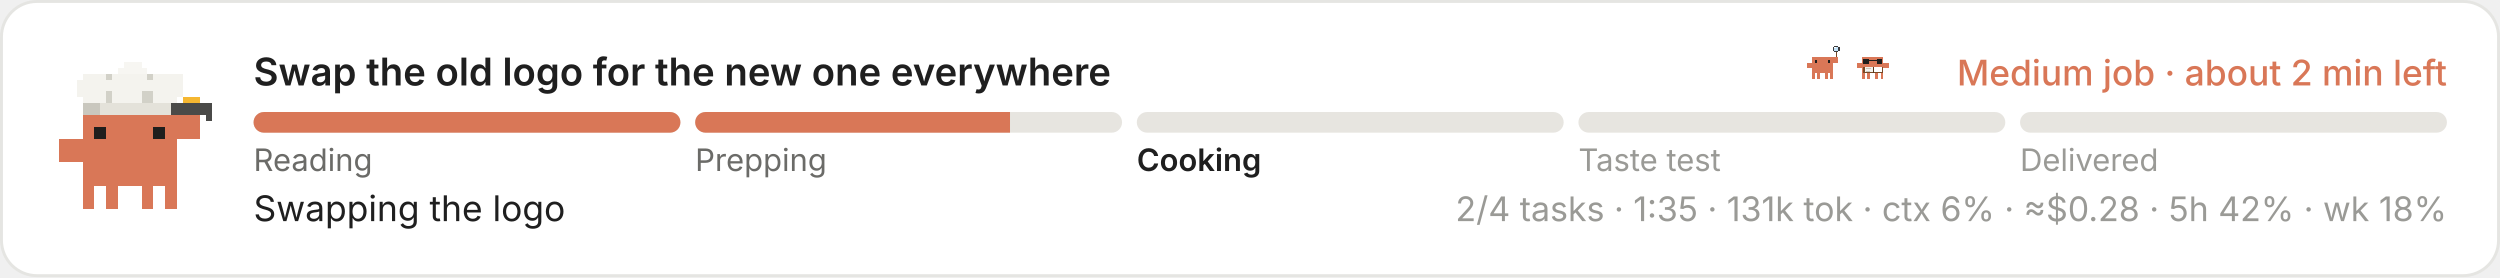
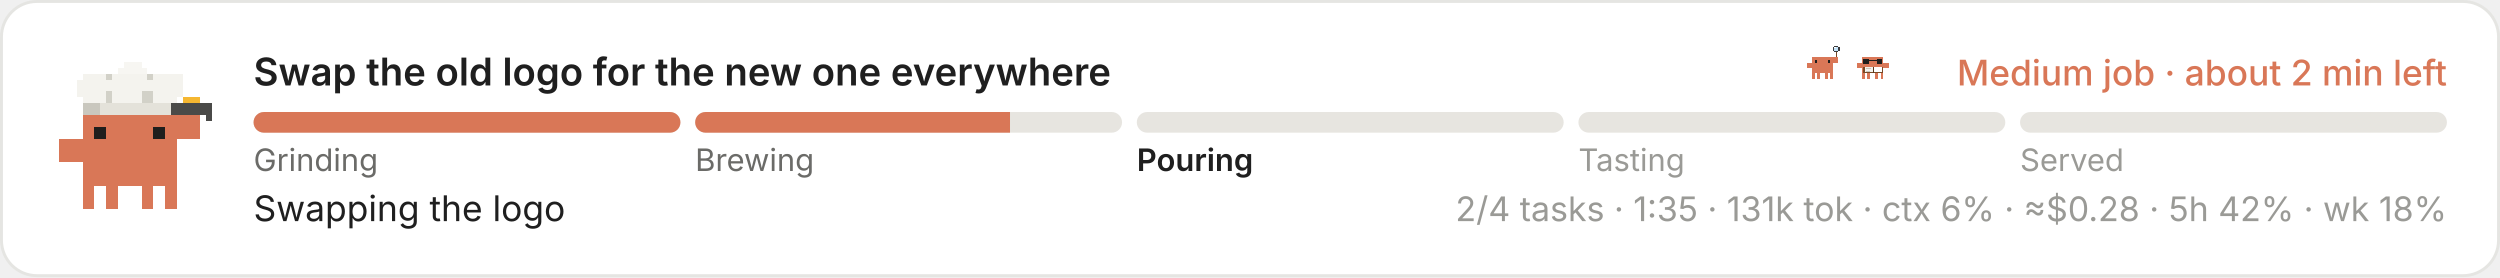
<svg xmlns="http://www.w3.org/2000/svg" width="848" height="94" viewBox="0 0 848 94">
  <style>.bgc{fill:#ffffff;stroke:#e5e5e2}@media (prefers-color-scheme: dark){.bgc{fill:#1f1f1e;stroke:#30302e}}</style>
  <rect class="bgc" x="0.5" y="0.5" width="847" height="93" rx="12" />
  <g transform="translate(14,14)">
    <style>
.t{fill:#1f1f1f}.s{fill:#6b6b68}.m{fill:#9a9a96}.k{fill:#e7e5e0}
@media (prefers-color-scheme: dark){.t{fill:#ececec}.s{fill:#a8a8a4}.m{fill:#7d7d79}.k{fill:#30302e}}
.now{animation:pulse 1s ease-in-out infinite}@keyframes pulse{50%{opacity:.45}}
@media (prefers-reduced-motion: reduce){.now{animation:none}}
</style>
    <style>.cf{transform-origin:72px 0;transform:scaleX(0.40269)}@keyframes fill{from{transform:scaleX(0.40269)}to{transform:scaleX(0.40269)}}@media (prefers-reduced-motion: reduce){.cf{animation:none}}</style>
    <style>
.run,.run g{transform-box:fill-box}
.run .la{animation:st .5s steps(1) infinite}.run .lb{animation:st .5s steps(1) infinite -.25s}
.run .bd{animation:bob .5s steps(1) infinite -.125s}
@keyframes st{50%{transform:translateY(-1px)}}@keyframes bob{50%{transform:translateY(1px)}}
@keyframes blink{50%{opacity:.15}}
.a-order.run .it{animation:bob .5s steps(1) infinite}
.a-read.run .la,.a-read.run .lb,.a-read.run .bd{animation:none}
.a-read.run .pg{transform-origin:0 50%;animation:page 1s ease-in-out infinite}
@keyframes page{0%,30%{transform:scaleX(1)}60%,100%{transform:scaleX(-1)}}
.a-search.run .it{animation:scan 1s steps(1) infinite}.a-search.run .gl{animation:blink 1s steps(1) infinite -.5s}
@keyframes scan{25%{transform:translate(-1px,1px)}50%{transform:translate(-2px,2px)}75%{transform:translate(-1px,1px)}}
.a-explore.run .it{transform-origin:0 100%;animation:sweep 1s ease-in-out infinite}
@keyframes sweep{50%{transform:rotate(-14deg)}}
.a-web.run{transform-origin:50% 100%;animation:sway 1s ease-in-out infinite}
.a-web.run .la,.a-web.run .lb,.a-web.run .bd{animation:none}
.a-web.run .wv{animation:wave 1s steps(2) infinite}
@keyframes sway{25%{transform:rotate(-3deg)}75%{transform:rotate(3deg)}}@keyframes wave{50%{transform:translateX(-2px)}}
.a-plan.run .it{animation:scribble .5s steps(1) infinite}
@keyframes scribble{25%{transform:translate(-1px,1px)}50%{transform:translate(1px,0)}75%{transform:translate(0,1px)}}
.a-think.run .la,.a-think.run .lb{animation:none}
.a-think.run .d1{animation:blink 1s steps(1) infinite}.a-think.run .d2{animation:blink 1s steps(1) infinite -.66s}.a-think.run .d3{animation:blink 1s steps(1) infinite -.33s}
.a-cook.run .pan{transform-origin:0 50%;animation:tilt 1s ease-in-out infinite}
.a-cook.run .egg{animation:flip 1s ease-in-out infinite}
@keyframes tilt{20%,40%{transform:rotate(-12deg)}}@keyframes flip{30%{transform:translateY(-5px) scaleY(-1)}60%{transform:translateY(0)}}
.a-build.run .it{transform-origin:50% 100%;animation:hammer .5s ease-in infinite}
@keyframes hammer{50%{transform:rotate(-35deg)}}
.a-paint.run .it,.a-paint.run .tip{transform-origin:50% 100%;animation:brush .5s ease-in-out infinite}
.a-paint.run .tip rect{animation:hue 1s steps(1) infinite}
@keyframes brush{50%{transform:rotate(18deg)}}@keyframes hue{0%{fill:#7F77DD}33%{fill:#D0453F}66%{fill:#1D9E75}}
.a-quill.run .it{transform-origin:0 100%;animation:write .5s ease-in-out infinite}
@keyframes write{50%{transform:rotate(10deg) translateX(1px)}}
.a-tinker.run .it{transform-origin:100% 100%;animation:twist .5s ease-in-out infinite}
.a-tinker.run .gr{transform-origin:50% 50%;animation:spin 1s linear infinite}
@keyframes twist{50%{transform:rotate(-35deg)}}@keyframes spin{to{transform:rotate(90deg)}}
.a-test.run .it{transform-origin:50% 100%;animation:swirl .5s ease-in-out infinite}
.a-test.run .b1{animation:rise 1s linear infinite}.a-test.run .b2{animation:rise 1s linear infinite -.5s}
@keyframes swirl{25%{transform:rotate(-8deg)}75%{transform:rotate(8deg)}}@keyframes rise{0%{transform:translateY(2px);opacity:1}100%{transform:translateY(-3px);opacity:0}}
.a-terminal.run .la,.a-terminal.run .lb,.a-terminal.run .bd{animation:none}
.a-terminal.run .ta{animation:st .25s steps(1) infinite}.a-terminal.run .tb{animation:st .25s steps(1) infinite -.125s}
.a-terminal.run .cur{animation:blink .5s steps(1) infinite}
.a-install.run .la{animation-duration:.25s}.a-install.run .lb{animation-duration:.25s;animation-delay:-.125s}
.a-install.run .bx{animation:bob .25s steps(1) infinite}
.a-git.run .it{animation:bob .5s steps(1) infinite}
.a-juggle.run .la,.a-juggle.run .lb{animation:none}
.a-juggle.run .ta{animation:st .5s steps(1) infinite}.a-juggle.run .tb{animation:st .5s steps(1) infinite -.25s}
.a-juggle.run .j1{animation:hop 1s ease-in-out infinite}.a-juggle.run .j2{animation:hop 1s ease-in-out infinite -.33s}.a-juggle.run .j3{animation:hop 1s ease-in-out infinite -.66s}
@keyframes hop{50%{transform:translateY(-4px)}}
.a-wait.run .la,.a-wait.run .lb{animation:none}
.a-wait.run .sg{transform-origin:50% 100%;animation:sway 1s ease-in-out infinite}
.a-deliver.run .la{animation-duration:.25s}.a-deliver.run .lb{animation-duration:.25s;animation-delay:-.125s}
.a-deliver.run .c1,.a-deliver.run .c2,.a-deliver.run .c3,.a-deliver.run .c4{animation:fall 1s linear infinite}
.a-deliver.run .c2{animation-delay:-.25s}.a-deliver.run .c3{animation-delay:-.5s}.a-deliver.run .c4{animation-delay:-.75s}
@keyframes fall{0%{transform:translateY(0);opacity:1}100%{transform:translateY(8px);opacity:0}}
.a-oops.run .la,.a-oops.run .lb,.a-oops.run .bd{animation:none}
.a-oops.run .dr{animation:fall 1s linear infinite}
@media (prefers-reduced-motion: reduce){.run,.run g,.run rect{animation:none!important}}
</style>
    <g transform="translate(0,5) scale(2)" shape-rendering="crispEdges">
      <g class="a-cook run">
        <g class="bd">
          <rect x="7" y="10" width="16" height="12" fill="#D97757" />
          <rect x="3" y="14" width="4" height="4" fill="#D97757" />
          <rect x="9" y="12" width="2" height="2" fill="#1F1E1D" />
          <rect x="19" y="12" width="2" height="2" fill="#1F1E1D" />
          <rect x="14" y="1" width="1" height="1" fill="#F7F6F2" />
          <rect x="15" y="1" width="1" height="1" fill="#F7F6F2" />
          <rect x="16" y="1" width="1" height="1" fill="#F7F6F2" />
          <rect x="13" y="2" width="1" height="1" fill="#F7F6F2" />
          <rect x="14" y="2" width="1" height="1" fill="#F7F6F2" />
          <rect x="15" y="2" width="1" height="1" fill="#F7F6F2" />
          <rect x="16" y="2" width="1" height="1" fill="#F7F6F2" />
          <rect x="17" y="2" width="1" height="1" fill="#F7F6F2" />
          <rect x="7" y="3" width="1" height="1" fill="#F4F3EE" />
          <rect x="8" y="3" width="1" height="1" fill="#F4F3EE" />
          <rect x="9" y="3" width="1" height="1" fill="#F4F3EE" />
          <rect x="10" y="3" width="1" height="1" fill="#F4F3EE" />
          <rect x="11" y="3" width="1" height="1" fill="#D2D1C8" />
          <rect x="12" y="3" width="1" height="1" fill="#F4F3EE" />
          <rect x="13" y="3" width="1" height="1" fill="#F4F3EE" />
          <rect x="14" y="3" width="1" height="1" fill="#F4F3EE" />
          <rect x="15" y="3" width="1" height="1" fill="#F4F3EE" />
          <rect x="16" y="3" width="1" height="1" fill="#F4F3EE" />
          <rect x="17" y="3" width="1" height="1" fill="#F4F3EE" />
          <rect x="18" y="3" width="1" height="1" fill="#D2D1C8" />
          <rect x="19" y="3" width="1" height="1" fill="#F4F3EE" />
          <rect x="20" y="3" width="1" height="1" fill="#F4F3EE" />
          <rect x="21" y="3" width="1" height="1" fill="#F4F3EE" />
          <rect x="22" y="3" width="1" height="1" fill="#F4F3EE" />
          <rect x="23" y="3" width="1" height="1" fill="#F4F3EE" />
          <rect x="6" y="4" width="1" height="1" fill="#F4F3EE" />
          <rect x="7" y="4" width="1" height="1" fill="#F4F3EE" />
          <rect x="8" y="4" width="1" height="1" fill="#F4F3EE" />
          <rect x="9" y="4" width="1" height="1" fill="#F4F3EE" />
          <rect x="10" y="4" width="1" height="1" fill="#F4F3EE" />
          <rect x="11" y="4" width="1" height="1" fill="#F4F3EE" />
          <rect x="12" y="4" width="1" height="1" fill="#F4F3EE" />
          <rect x="13" y="4" width="1" height="1" fill="#F4F3EE" />
          <rect x="14" y="4" width="1" height="1" fill="#F4F3EE" />
          <rect x="15" y="4" width="1" height="1" fill="#F4F3EE" />
          <rect x="16" y="4" width="1" height="1" fill="#F4F3EE" />
          <rect x="17" y="4" width="1" height="1" fill="#F4F3EE" />
          <rect x="18" y="4" width="1" height="1" fill="#F4F3EE" />
          <rect x="19" y="4" width="1" height="1" fill="#F4F3EE" />
          <rect x="20" y="4" width="1" height="1" fill="#F4F3EE" />
          <rect x="21" y="4" width="1" height="1" fill="#F4F3EE" />
          <rect x="22" y="4" width="1" height="1" fill="#F4F3EE" />
          <rect x="23" y="4" width="1" height="1" fill="#F4F3EE" />
          <rect x="6" y="5" width="1" height="1" fill="#F4F3EE" />
          <rect x="7" y="5" width="1" height="1" fill="#F4F3EE" />
          <rect x="8" y="5" width="1" height="1" fill="#F4F3EE" />
          <rect x="9" y="5" width="1" height="1" fill="#F4F3EE" />
          <rect x="10" y="5" width="1" height="1" fill="#F4F3EE" />
          <rect x="11" y="5" width="1" height="1" fill="#F4F3EE" />
          <rect x="12" y="5" width="1" height="1" fill="#F4F3EE" />
          <rect x="13" y="5" width="1" height="1" fill="#F4F3EE" />
          <rect x="14" y="5" width="1" height="1" fill="#F4F3EE" />
          <rect x="15" y="5" width="1" height="1" fill="#F4F3EE" />
          <rect x="16" y="5" width="1" height="1" fill="#F4F3EE" />
          <rect x="17" y="5" width="1" height="1" fill="#F4F3EE" />
          <rect x="18" y="5" width="1" height="1" fill="#F4F3EE" />
          <rect x="19" y="5" width="1" height="1" fill="#F4F3EE" />
          <rect x="20" y="5" width="1" height="1" fill="#F4F3EE" />
          <rect x="21" y="5" width="1" height="1" fill="#F4F3EE" />
          <rect x="22" y="5" width="1" height="1" fill="#F4F3EE" />
          <rect x="23" y="5" width="1" height="1" fill="#F4F3EE" />
          <rect x="6" y="6" width="1" height="1" fill="#F4F3EE" />
          <rect x="7" y="6" width="1" height="1" fill="#F4F3EE" />
          <rect x="8" y="6" width="1" height="1" fill="#F4F3EE" />
          <rect x="9" y="6" width="1" height="1" fill="#F4F3EE" />
          <rect x="10" y="6" width="1" height="1" fill="#F4F3EE" />
          <rect x="11" y="6" width="1" height="1" fill="#D2D1C8" />
          <rect x="12" y="6" width="1" height="1" fill="#F4F3EE" />
          <rect x="13" y="6" width="1" height="1" fill="#F4F3EE" />
          <rect x="14" y="6" width="1" height="1" fill="#F4F3EE" />
          <rect x="15" y="6" width="1" height="1" fill="#F4F3EE" />
          <rect x="16" y="6" width="1" height="1" fill="#F4F3EE" />
          <rect x="17" y="6" width="1" height="1" fill="#D2D1C8" />
          <rect x="18" y="6" width="1" height="1" fill="#D2D1C8" />
          <rect x="19" y="6" width="1" height="1" fill="#F4F3EE" />
          <rect x="20" y="6" width="1" height="1" fill="#F4F3EE" />
          <rect x="21" y="6" width="1" height="1" fill="#F4F3EE" />
          <rect x="22" y="6" width="1" height="1" fill="#F4F3EE" />
          <rect x="23" y="6" width="1" height="1" fill="#F4F3EE" />
          <rect x="7" y="7" width="1" height="1" fill="#F4F3EE" />
          <rect x="8" y="7" width="1" height="1" fill="#F4F3EE" />
          <rect x="9" y="7" width="1" height="1" fill="#F4F3EE" />
          <rect x="10" y="7" width="1" height="1" fill="#F4F3EE" />
          <rect x="11" y="7" width="1" height="1" fill="#D2D1C8" />
          <rect x="12" y="7" width="1" height="1" fill="#F4F3EE" />
          <rect x="13" y="7" width="1" height="1" fill="#F4F3EE" />
          <rect x="14" y="7" width="1" height="1" fill="#F4F3EE" />
          <rect x="15" y="7" width="1" height="1" fill="#F4F3EE" />
          <rect x="16" y="7" width="1" height="1" fill="#F4F3EE" />
          <rect x="17" y="7" width="1" height="1" fill="#D2D1C8" />
          <rect x="18" y="7" width="1" height="1" fill="#D2D1C8" />
          <rect x="19" y="7" width="1" height="1" fill="#F4F3EE" />
          <rect x="20" y="7" width="1" height="1" fill="#F4F3EE" />
          <rect x="21" y="7" width="1" height="1" fill="#F4F3EE" />
          <rect x="22" y="7" width="1" height="1" fill="#F4F3EE" />
          <rect x="23" y="7" width="1" height="1" fill="#F4F3EE" />
          <rect x="7" y="8" width="1" height="1" fill="#C9C7BE" />
          <rect x="8" y="8" width="1" height="1" fill="#C9C7BE" />
          <rect x="9" y="8" width="1" height="1" fill="#C9C7BE" />
          <rect x="10" y="8" width="1" height="1" fill="#E4E2DA" />
          <rect x="11" y="8" width="1" height="1" fill="#E4E2DA" />
          <rect x="12" y="8" width="1" height="1" fill="#E4E2DA" />
          <rect x="13" y="8" width="1" height="1" fill="#E4E2DA" />
          <rect x="14" y="8" width="1" height="1" fill="#E4E2DA" />
          <rect x="15" y="8" width="1" height="1" fill="#E4E2DA" />
          <rect x="16" y="8" width="1" height="1" fill="#E4E2DA" />
          <rect x="17" y="8" width="1" height="1" fill="#E4E2DA" />
          <rect x="18" y="8" width="1" height="1" fill="#E4E2DA" />
          <rect x="19" y="8" width="1" height="1" fill="#E4E2DA" />
          <rect x="20" y="8" width="1" height="1" fill="#E4E2DA" />
          <rect x="21" y="8" width="1" height="1" fill="#E4E2DA" />
          <rect x="22" y="8" width="1" height="1" fill="#E4E2DA" />
          <rect x="7" y="9" width="1" height="1" fill="#C9C7BE" />
          <rect x="8" y="9" width="1" height="1" fill="#C9C7BE" />
          <rect x="9" y="9" width="1" height="1" fill="#C9C7BE" />
          <rect x="10" y="9" width="1" height="1" fill="#E4E2DA" />
          <rect x="11" y="9" width="1" height="1" fill="#E4E2DA" />
          <rect x="12" y="9" width="1" height="1" fill="#E4E2DA" />
          <rect x="13" y="9" width="1" height="1" fill="#E4E2DA" />
          <rect x="14" y="9" width="1" height="1" fill="#E4E2DA" />
          <rect x="15" y="9" width="1" height="1" fill="#E4E2DA" />
          <rect x="16" y="9" width="1" height="1" fill="#E4E2DA" />
          <rect x="17" y="9" width="1" height="1" fill="#E4E2DA" />
          <rect x="18" y="9" width="1" height="1" fill="#E4E2DA" />
          <rect x="19" y="9" width="1" height="1" fill="#E4E2DA" />
          <rect x="20" y="9" width="1" height="1" fill="#E4E2DA" />
          <rect x="21" y="9" width="1" height="1" fill="#E4E2DA" />
          <rect x="22" y="9" width="1" height="1" fill="#E4E2DA" />
          <g class="pan">
            <rect x="23" y="10" width="4" height="4" fill="#D97757" />
            <rect x="22" y="8" width="7" height="2" fill="#4A4A48" />
            <rect x="28" y="10" width="1" height="1" fill="#4A4A48" />
          </g>
          <g class="egg">
            <rect x="24" y="7" width="3" height="1" fill="#F5B731" />
            <rect x="23" y="7" width="1" height="1" fill="#FFFFFF" />
          </g>
        </g>
        <g class="la">
          <rect x="7" y="22" width="2" height="4" fill="#D97757" />
          <rect x="17" y="22" width="2" height="4" fill="#D97757" />
        </g>
        <g class="lb">
          <rect x="11" y="22" width="2" height="4" fill="#D97757" />
          <rect x="21" y="22" width="2" height="4" fill="#D97757" />
        </g>
      </g>
    </g>
    <text class="t" x="72" y="15" font-family="-apple-system,BlinkMacSystemFont,'SF Pro Text','Segoe UI',sans-serif" font-size="13" font-weight="600">Swap the old logo for the new one everywhere</text>
    <g transform="translate(597.44,1) scale(0.45)" shape-rendering="crispEdges">
      <g class="a-search run">
        <g class="bd">
          <rect x="7" y="10" width="16" height="12" fill="#D97757" />
          <rect x="3" y="14" width="4" height="4" fill="#D97757" />
          <rect x="9" y="12" width="2" height="2" fill="#1F1E1D" />
          <rect x="19" y="12" width="2" height="2" fill="#1F1E1D" />
          <g class="it">
            <rect x="23" y="10" width="4" height="4" fill="#D97757" />
            <rect x="24" y="1" width="1" height="1" fill="#3A3A3C" />
            <rect x="25" y="1" width="1" height="1" fill="#3A3A3C" />
            <rect x="26" y="1" width="1" height="1" fill="#3A3A3C" />
            <rect x="23" y="2" width="1" height="1" fill="#3A3A3C" />
            <rect x="27" y="2" width="1" height="1" fill="#3A3A3C" />
            <rect x="23" y="3" width="1" height="1" fill="#3A3A3C" />
            <rect x="27" y="3" width="1" height="1" fill="#3A3A3C" />
            <rect x="23" y="4" width="1" height="1" fill="#3A3A3C" />
            <rect x="27" y="4" width="1" height="1" fill="#3A3A3C" />
            <rect x="24" y="5" width="1" height="1" fill="#3A3A3C" />
            <rect x="25" y="5" width="1" height="1" fill="#3A3A3C" />
            <rect x="26" y="5" width="1" height="1" fill="#3A3A3C" />
            <rect x="24" y="2" width="3" height="3" fill="rgba(169,214,245,.7)" />
            <rect x="25" y="6" width="1" height="4" fill="#7A4A26" />
          </g>
          <g class="gl">
            <rect x="24" y="2" width="1" height="1" fill="#FFFFFF" />
          </g>
        </g>
        <g class="la">
          <rect x="7" y="22" width="2" height="4" fill="#D97757" />
          <rect x="17" y="22" width="2" height="4" fill="#D97757" />
        </g>
        <g class="lb">
          <rect x="11" y="22" width="2" height="4" fill="#D97757" />
          <rect x="21" y="22" width="2" height="4" fill="#D97757" />
        </g>
      </g>
    </g>
    <g transform="translate(614.44,1) scale(0.45)" shape-rendering="crispEdges">
      <g class="a-read run">
        <g class="bd">
          <rect x="7" y="10" width="16" height="12" fill="#D97757" />
          <rect x="3" y="14" width="4" height="4" fill="#D97757" />
          <rect x="23" y="14" width="4" height="4" fill="#D97757" />
          <rect x="9" y="12" width="2" height="2" fill="#1F1E1D" />
          <rect x="19" y="12" width="2" height="2" fill="#1F1E1D" />
          <rect x="8" y="11" width="4" height="1" fill="#1F1E1D" />
          <rect x="8" y="14" width="4" height="1" fill="#1F1E1D" />
          <rect x="8" y="11" width="1" height="4" fill="#1F1E1D" />
          <rect x="11" y="11" width="1" height="4" fill="#1F1E1D" />
          <rect x="18" y="11" width="4" height="1" fill="#1F1E1D" />
          <rect x="18" y="14" width="4" height="1" fill="#1F1E1D" />
          <rect x="18" y="11" width="1" height="4" fill="#1F1E1D" />
          <rect x="21" y="11" width="1" height="4" fill="#1F1E1D" />
          <rect x="12" y="12" width="6" height="1" fill="#1F1E1D" />
          <rect x="8" y="17" width="15" height="5" fill="#7A4A26" />
          <rect x="9" y="17" width="6" height="4" fill="#F4F3EE" />
          <rect x="16" y="17" width="6" height="4" fill="#F4F3EE" />
          <rect x="15" y="17" width="1" height="5" fill="#5A3519" />
          <rect x="10" y="18" width="4" height="1" fill="#C9C7BE" />
          <rect x="10" y="20" width="3" height="1" fill="#C9C7BE" />
          <rect x="17" y="18" width="4" height="1" fill="#C9C7BE" />
          <rect x="17" y="20" width="3" height="1" fill="#C9C7BE" />
          <g class="pg">
            <rect x="16" y="17" width="6" height="4" fill="#FFFFFF" />
          </g>
        </g>
        <g class="la">
          <rect x="7" y="22" width="2" height="4" fill="#D97757" />
          <rect x="17" y="22" width="2" height="4" fill="#D97757" />
        </g>
        <g class="lb">
          <rect x="11" y="22" width="2" height="4" fill="#D97757" />
          <rect x="21" y="22" width="2" height="4" fill="#D97757" />
        </g>
      </g>
    </g>
    <text x="816" y="15" text-anchor="end" font-family="-apple-system,BlinkMacSystemFont,'SF Pro Text','Segoe UI',sans-serif" font-size="12" fill="#D97757" font-weight="500">Medium job · about 2 min left</text>
    <clipPath id="fc">
      <rect class="cf" x="72" y="20" width="744" height="15" />
    </clipPath>
    <rect class="k" x="72" y="24" width="144.8" height="7" rx="3.5" />
    <rect class="k" x="221.8" y="24" width="144.8" height="7" rx="3.5" />
    <rect class="k now" x="371.6" y="24" width="144.8" height="7" rx="3.5" />
    <rect class="k" x="521.4" y="24" width="144.8" height="7" rx="3.5" />
    <rect class="k" x="671.2" y="24" width="144.8" height="7" rx="3.5" />
    <g clip-path="url(#fc)">
      <rect class="" x="72" y="24" width="144.8" height="7" rx="3.5" fill="#D97757" />
      <rect class="" x="221.8" y="24" width="144.8" height="7" rx="3.5" fill="#D97757" />
      <rect class="now" x="371.6" y="24" width="144.8" height="7" rx="3.5" fill="#D97757" />
      <rect class="" x="521.4" y="24" width="144.8" height="7" rx="3.5" fill="#D97757" />
      <rect class="" x="671.2" y="24" width="144.8" height="7" rx="3.5" fill="#D97757" />
    </g>
-     <text class="s" x="72" y="44" font-family="-apple-system,BlinkMacSystemFont,'SF Pro Text','Segoe UI',sans-serif" font-size="10.5">Reading</text>
-     <text class="s" x="221.8" y="44" font-family="-apple-system,BlinkMacSystemFont,'SF Pro Text','Segoe UI',sans-serif" font-size="10.5">Prepping</text>
-     <text class="t" x="371.6" y="44" font-family="-apple-system,BlinkMacSystemFont,'SF Pro Text','Segoe UI',sans-serif" font-size="10.5" font-weight="600">Cooking</text>
-     <text class="m" x="521.4" y="44" font-family="-apple-system,BlinkMacSystemFont,'SF Pro Text','Segoe UI',sans-serif" font-size="10.5">Taste test</text>
-     <text class="m" x="671.2" y="44" font-family="-apple-system,BlinkMacSystemFont,'SF Pro Text','Segoe UI',sans-serif" font-size="10.5">Delivered</text>
+     <text class="s" x="72" y="44" font-family="-apple-system,BlinkMacSystemFont,'SF Pro Text','Segoe UI',sans-serif" font-size="10.5">Grinding</text>
+     <text class="s" x="221.8" y="44" font-family="-apple-system,BlinkMacSystemFont,'SF Pro Text','Segoe UI',sans-serif" font-size="10.5">Brewing</text>
+     <text class="t" x="371.6" y="44" font-family="-apple-system,BlinkMacSystemFont,'SF Pro Text','Segoe UI',sans-serif" font-size="10.5" font-weight="600">Pouring</text>
+     <text class="m" x="521.4" y="44" font-family="-apple-system,BlinkMacSystemFont,'SF Pro Text','Segoe UI',sans-serif" font-size="10.5">Tasting</text>
+     <text class="m" x="671.2" y="44" font-family="-apple-system,BlinkMacSystemFont,'SF Pro Text','Segoe UI',sans-serif" font-size="10.5">Served</text>
    <text class="t" x="72" y="61" font-family="-apple-system,BlinkMacSystemFont,'SF Pro Text','Segoe UI',sans-serif" font-size="12">Swapping the logo</text>
    <text class="m" x="816" y="61" text-anchor="end" font-family="-apple-system,BlinkMacSystemFont,'SF Pro Text','Segoe UI',sans-serif" font-size="11.5" font-variant-numeric="tabular-nums">2/4 tasks · 1:35 · 131k tok · ctx 6% · ≈$0.28 · 5h 42% · wk 18%</text>
  </g>
</svg>
